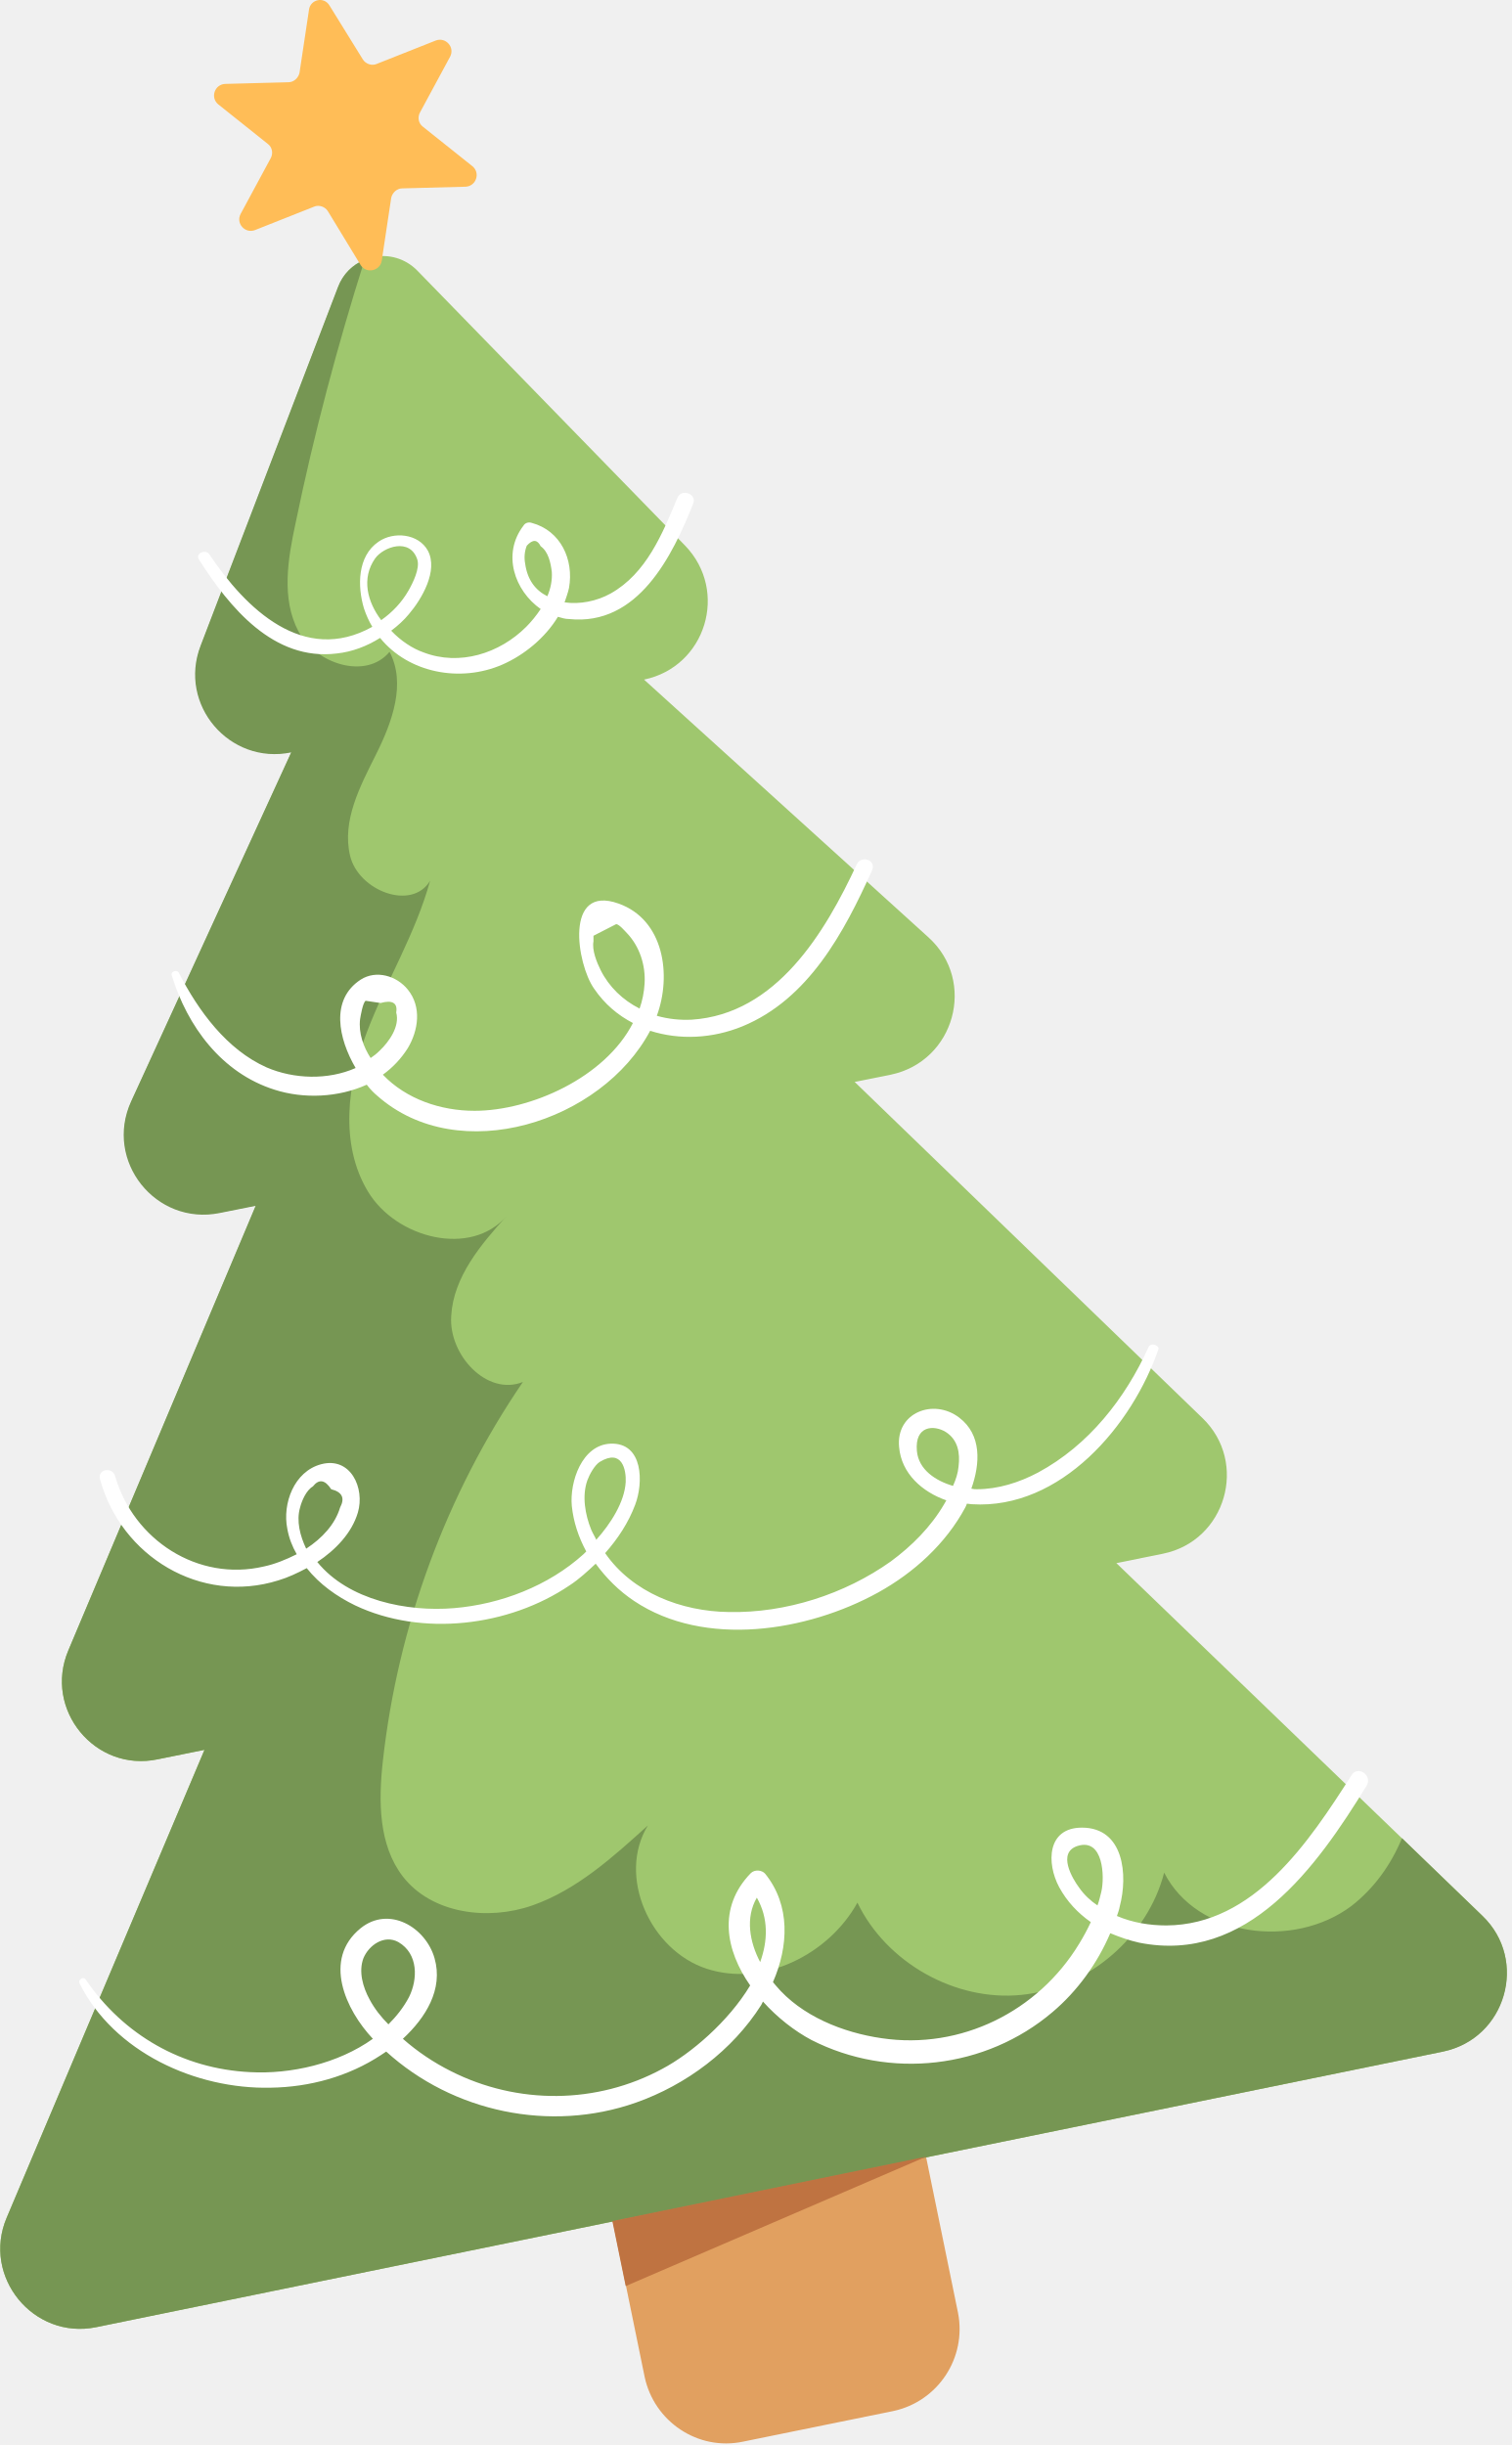
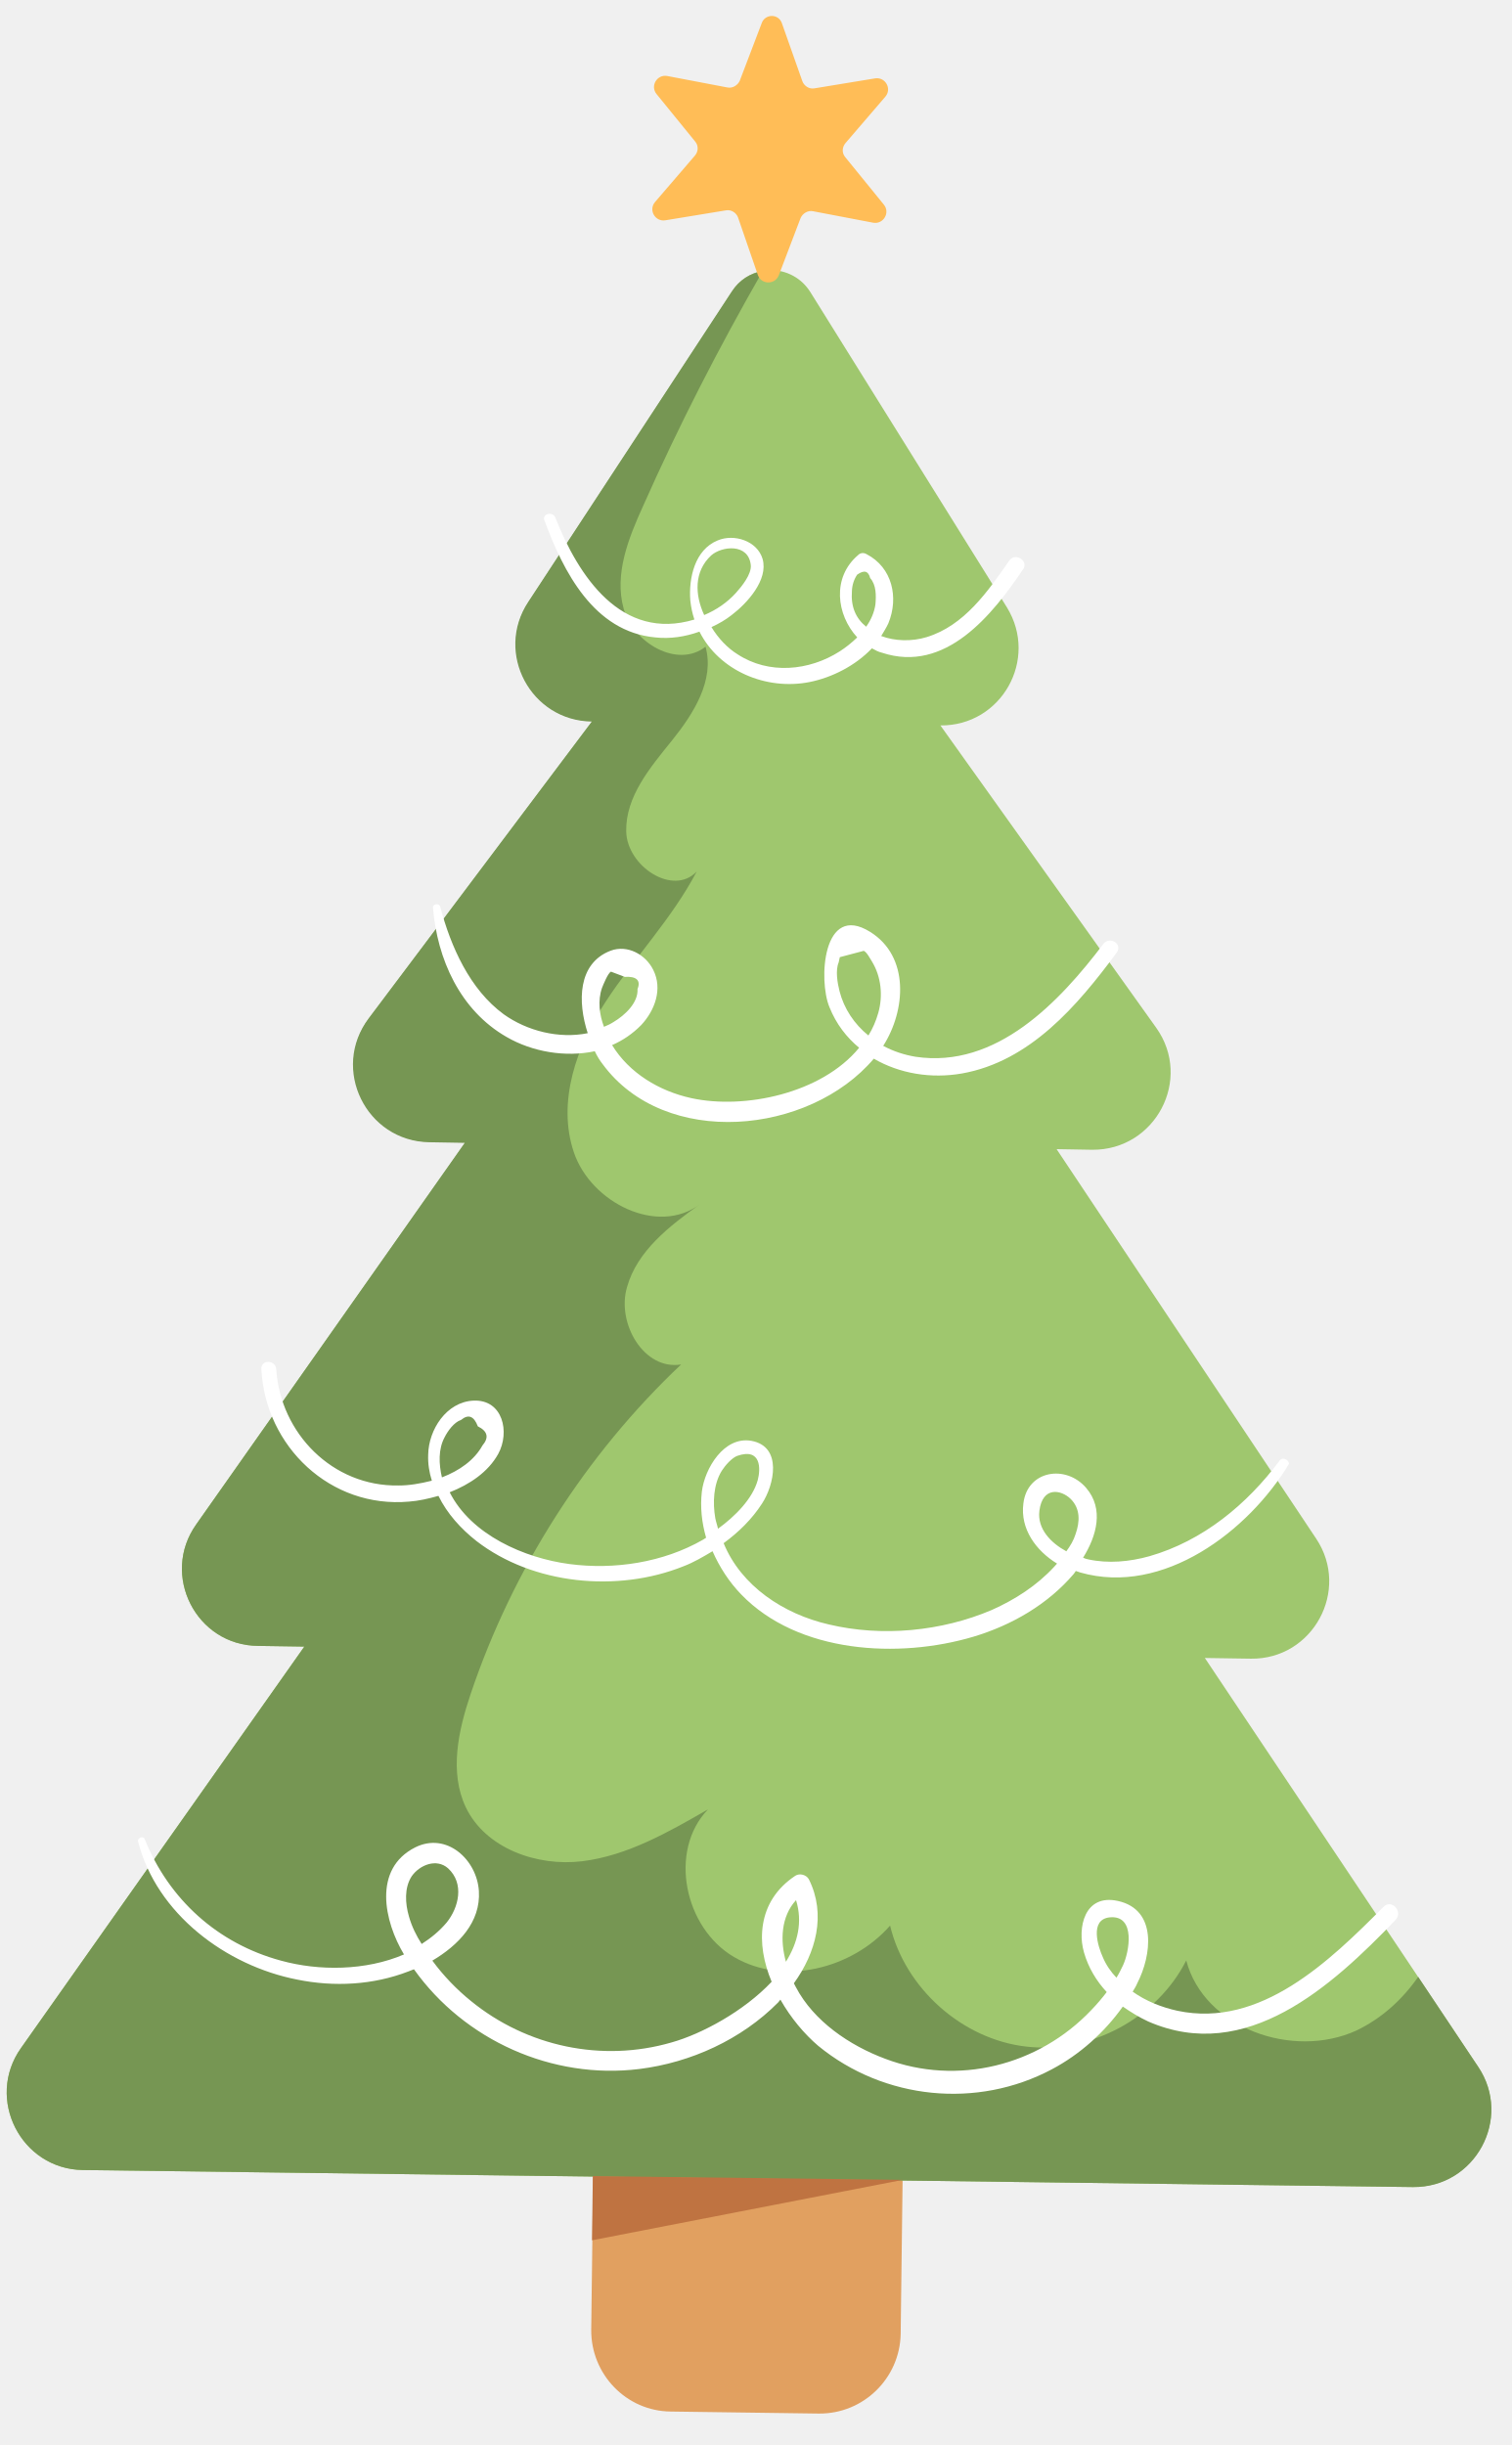
<svg xmlns="http://www.w3.org/2000/svg" width="272" height="440" viewBox="0 0 272 440" fill="none">
  <g clip-path="url(#clip0_3526_5033)">
-     <path d="M139.7 331.3L112.7 336.8C104.6 338.5 99.4 346.4 101 354.5L116 427.7C117.7 435.8 125.6 441.1 133.7 439.4L160.7 433.9C168.8 432.2 174 424.3 172.4 416.2L157.4 343C155.8 334.8 147.8 329.6 139.7 331.3Z" fill="#E1A060" />
-     <path d="M266.7 344.7L200.9 281.3L209.3 279.6C220.6 277.3 224.7 263.2 216.4 255.2L153.8 194.7L160.3 193.4C171.8 191 175.8 176.6 167.1 168.7L115.9 122.3C127 120 131.2 106.4 123.3 98.2L75.1 48.7C70.7 44.2 63.1 45.7 60.9 51.6L36.2 116.1C32.1 126.7 41.4 137.6 52.5 135.3L23.7 198.1C18.8 208.8 28.1 220.5 39.6 218.2L46.1 216.9L12.3 297C7.8 307.6 17.1 319 28.4 316.6L36.8 314.9L1.2 399.1C-3.3 409.7 6 421.1 17.3 418.8L138.5 394L259.7 369.2C271 366.7 275.1 352.7 266.7 344.7Z" fill="#9FC76E" />
-     <path d="M252.3 330.8C250.3 335.6 247.3 339.8 243.2 343C232.8 350.8 215.4 348.6 209.5 337C206.5 348.6 195.8 357.8 183.8 359C171.9 360.2 159.5 353.2 154.3 342.4C149.1 351.8 137.3 357.6 127.2 354.3C117 351 111 337.6 116.6 328.5C110.3 334.2 103.8 340.1 95.8 342.9C87.8 345.7 77.7 344.4 72.5 337.7C68.1 332 68.1 324.1 68.9 316.9C71.6 292.6 80.3 268.9 94.1 248.7C87.6 251.3 80.7 243.8 81.2 236.8C81.6 229.8 86.5 224 91.2 218.8C84.8 226.3 71.3 222.9 66.2 214.4C61.1 205.9 62.5 195 66 185.8C69.5 176.6 74.8 168 77.4 158.5C74.1 164 64.5 160.3 63 154C61.5 147.7 64.8 141.5 67.7 135.7C70.6 129.9 73.1 123 70.1 117.3C65.9 122.4 56.8 119.5 53.7 113.6C50.6 107.7 51.8 100.6 53.2 94.1C56.5 78.1 60.7 62.3 65.6 46.8C63.5 47.6 61.7 49.3 60.8 51.7L36.1 116.2C32 126.8 41.3 137.7 52.4 135.4L23.6 198.2C18.7 208.9 28 220.6 39.5 218.3L46 217L12.3 297C7.8 307.6 17.1 319 28.4 316.6L36.8 314.9L1.2 399.1C-3.3 409.7 6 421.1 17.3 418.8L138.5 394L259.7 369.2C271 366.9 275.1 352.8 266.8 344.8L252.3 330.8Z" fill="#769653" />
-     <path d="M166.7 388.1L112.6 411.4L110.2 399.7L166.7 388.1Z" fill="#BF7341" />
-     <path d="M121.9 89.6C119.2 96.1 116.3 103.2 109.9 106.8C107.4 108.2 104.3 108.8 101.6 108.4C101.9 107.5 102.2 106.7 102.4 105.8C103.3 100.7 100.9 95.5 95.7 94.1C95.1 93.9 94.5 94.1 94.2 94.6C90.3 99.7 92.6 106.3 97.3 109.6C96.5 110.8 95.6 111.9 94.7 112.8C89.9 117.6 82.7 119.9 76.2 117.4C74.2 116.7 72.1 115.3 70.4 113.5C71.6 112.6 72.7 111.6 73.6 110.5C75.9 107.8 78.9 102.7 77 99.1C75.3 96 70.8 95.6 68.1 97.5C64.3 100.1 64.3 105.5 65.5 109.5C65.9 110.7 66.4 111.8 67 112.8C54.6 119.7 44.2 109.5 37.7 99.8C37 98.7 35.1 99.6 35.8 100.7C41.3 109.3 49.2 119 60.6 117.6C63.4 117.3 66 116.3 68.4 114.8C73.5 121.1 82.8 122.9 90.4 119.6C94.3 117.9 98.1 114.8 100.4 111C101.1 111.2 101.7 111.4 102.4 111.4C114.8 112.7 121 100.1 124.8 90.5C125.3 88.8 122.6 87.9 121.9 89.6ZM67.5 100.5C69 98.4 73.8 96.7 75.1 100.7C75.6 102.3 74.3 104.9 73.5 106.3C72.3 108.4 70.6 110.2 68.6 111.6C66.1 108.3 65 104.1 67.5 100.5ZM94.5 101.4C94.3 100.3 94.4 99.2 94.8 98.2C95.9 97 96.7 97.1 97.3 98.3C98.7 99.3 99.1 101.3 99.3 102.9C99.4 104.4 99.1 105.9 98.5 107.3C96.3 106.2 94.9 104.3 94.5 101.4Z" fill="white" />
-     <path d="M154.2 155.5C148.5 167.8 139.7 182.5 124.5 183.5C122.4 183.6 120.3 183.4 118.2 182.8C120.9 175.5 119.5 165.5 111.3 162.6C101.5 159.1 103.8 173.5 106.9 177.9C108.8 180.7 111.2 182.7 113.9 184.1C108.9 193.9 95.5 199.9 85.4 199.9C79.3 199.9 73.1 197.8 68.9 193.4C70.7 192.1 72.2 190.5 73.4 188.6C75.3 185.4 75.9 181.2 73.4 178.1C71.4 175.6 67.7 174.5 64.9 176.3C59.4 179.9 60.9 186.9 64 192.2C59 194.4 52.9 194.2 48 192.1C40.8 188.9 35.7 181.9 32.2 175.1C31.9 174.4 30.7 174.8 30.9 175.5C33.7 184.7 39.9 193.1 49.4 196.1C54.7 197.8 60.9 197.5 66 195.2C66.6 196 67.3 196.7 67.9 197.2C82.6 210.2 108.3 201.9 117 185.5C122.3 187.2 128.2 186.9 133.6 184.7C145.5 179.8 151.9 167.8 156.9 156.7C157.8 154.7 155 153.9 154.2 155.5ZM64.8 183.4C64.9 182.8 65.3 180.4 65.8 180.1C66.7 180.2 67.6 180.4 68.5 180.5C70.6 179.9 71.6 180.5 71.3 182.2C72 184.7 70 187.5 68.3 189.1C67.8 189.6 67.3 190 66.7 190.4C65.4 188.4 64.5 185.9 64.8 183.4ZM108.1 174.6C107.4 173.2 106.5 171 106.8 169.4C106.8 169.1 106.8 168.7 106.8 168.4C108.2 167.7 109.5 167 110.9 166.3C111.5 166.4 112.4 167.5 112.8 167.9C115.1 170.3 116.2 173.7 116 177C115.9 178.6 115.6 180.1 115.1 181.5C112.1 180 109.6 177.6 108.1 174.6Z" fill="white" />
-     <path d="M206.7 242.4C202.5 251.7 195.9 260.1 186.8 265C183.4 266.8 179.6 268 175.8 268C175.5 268 175.2 268 174.8 267.9C176.4 263.4 176.7 258.2 172.6 255.1C168 251.6 161.2 254.2 161.8 260.4C162.2 265.2 166 268.5 170.3 270C170.2 270.2 170 270.5 169.9 270.7C167.5 274.8 164.1 278.2 160.3 281C152 286.9 141.4 290.3 131.2 290.1C122.6 290 113.8 286.6 108.9 279.5C111.2 276.9 113.1 274 114.3 270.8C115.8 266.9 115.8 259.6 109.9 259.8C104.7 260 102.5 266.7 102.9 271C103.2 273.9 104.1 276.6 105.5 279.2C105.3 279.4 105.1 279.6 105 279.7C98.7 285.4 90.1 288.7 81.7 289.4C73.3 290.1 62.7 288 57.1 281.1C60.4 278.9 63.3 275.9 64.4 272.2C65.7 267.8 63.1 262.1 57.8 263.5C52.9 264.8 50.8 270.6 51.7 275.1C52 276.8 52.6 278.3 53.4 279.7C51.4 280.7 49.4 281.5 47.5 281.9C35.6 284.7 24 277.1 20.7 265.6C20.2 263.9 17.5 264.4 18 266.2C21.8 280.1 36.1 288.8 50.1 284.4C51.8 283.9 53.5 283.1 55.2 282.2C57.5 285.1 60.6 287.3 63.9 288.9C75.9 294.6 91.6 292.7 102.5 285.3C104.2 284.2 105.7 282.8 107.2 281.4C109.1 284 111.4 286.3 114.1 288.1C126.8 296.6 145.3 293.6 158 286.6C164.5 283 170.2 277.8 173.7 271.3C173.8 271.1 173.9 270.9 174 270.6C174.3 270.6 174.6 270.7 174.9 270.7C190.9 271.7 203.8 256.5 208.5 242.7C208.4 242 207.1 241.6 206.7 242.4ZM54 271.3C54.3 270.1 55.1 268.2 56.3 267.5C57.4 266.1 58.5 266.3 59.6 268C61.6 268.5 62.1 269.6 61.2 271.3C60.3 274.3 58 276.8 55.1 278.7C54 276.4 53.3 273.7 54 271.3ZM106.4 275.3C105.3 272.6 104.7 269.2 105.7 266.4C106.1 265.3 107 263.7 107.9 263.1C112 260.6 112.7 264.6 112.6 266.7C112.4 270.3 109.9 274.2 107.3 277.1C107.1 276.6 106.7 276 106.4 275.3ZM165 261.1C164.6 256.5 168.1 256.4 170.2 257.7C172.4 259.1 172.8 261.5 172.5 263.9C172.4 265.1 172 266.3 171.5 267.4C168.4 266.5 165.3 264.5 165 261.1Z" fill="white" />
-     <path d="M243.2 319.5C235.6 331.4 225.7 346.4 209.9 346.5C206.9 346.5 203.8 346 201 344.8C201.2 344.2 201.4 343.7 201.5 343.1C203 337.5 202.3 328.9 194.7 328.9C188.4 328.9 188.3 335.3 190.6 339.6C192 342.2 194 344.3 196.3 345.9C195.7 347.2 195 348.5 194.2 349.8C186.8 362 172.9 368.9 158.7 366.8C151.7 365.8 144.2 362.8 139.6 357.3C139.4 357.1 139.3 356.9 139.1 356.7C141.9 350.3 142.3 342.9 137.7 337.2C137.1 336.5 135.8 336.4 135.1 337.1C129.1 343.3 130.6 351 135 357.3C131.1 363.8 124.3 369.6 119.2 372.3C107.4 378.7 93.1 378.8 81.1 372.7C78.1 371.2 75.1 369.2 72.5 366.9C76.6 363.1 79.8 358 78.2 352.4C76.6 346.8 70 342.9 64.9 347C58 352.6 62.2 361.7 67.1 366.9C60.8 371.4 52.3 373.3 45 372.9C32.8 372.3 22.2 366.2 15.4 356.2C15 355.6 14 356.3 14.3 356.9C20.5 369.3 35.2 376 48.7 375.7C55.7 375.6 62.7 373.7 68.6 369.8C68.9 369.6 69.2 369.4 69.5 369.2C81.5 380.1 99 383.8 114.4 378.4C123.5 375.2 131.8 369 137 360.8C137.1 360.6 137.2 360.4 137.3 360.2C139.9 363.1 143 365.5 146 367.1C160.1 374.3 177.4 372.3 189.4 362.1C193.9 358.3 197.5 353.3 199.8 347.9C201.5 348.6 203.2 349.2 205 349.6C224.5 353.5 237 335.9 245.9 321.4C247.1 319.5 244.3 317.6 243.2 319.5ZM66.5 359.8C65.3 357.6 64.5 354.8 65.4 352.4C66.4 350 69.2 348.1 71.7 349.5C75.3 351.6 75.2 356.2 73.6 359.4C72.6 361.3 71.3 362.9 69.9 364.3C68.6 363 67.4 361.5 66.5 359.8ZM136.2 341.5C138.3 345.2 138.2 349.2 136.8 353.1C134.9 349.5 134.1 345.1 136.2 341.5ZM194.2 339.7C193 338.1 190.2 333.4 193.9 332.2C198.6 330.7 198.8 337.8 198.2 340.4C198 341.2 197.8 342.1 197.5 342.9C196.3 342.1 195.1 341 194.2 339.7Z" fill="white" />
-     <path d="M59.3 1L65.3 10.7C65.8 11.5 66.9 11.9 67.8 11.5L78.4 7.3C80.2 6.6 81.9 8.5 81 10.2L75.6 20.2C75.1 21.1 75.3 22.2 76.1 22.8L85 29.9C86.5 31.1 85.7 33.5 83.8 33.6L72.4 33.9C71.4 33.9 70.6 34.7 70.4 35.6L68.7 46.9C68.4 48.8 65.9 49.3 64.9 47.7L59 38C58.5 37.2 57.4 36.8 56.5 37.2L45.9 41.4C44.1 42.1 42.4 40.2 43.3 38.5L48.7 28.5C49.2 27.6 49 26.5 48.2 25.9L39.3 18.8C37.8 17.6 38.6 15.2 40.5 15.1L51.9 14.8C52.9 14.8 53.7 14 53.9 13.1L55.6 1.8C55.8 -0.1 58.3 -0.7 59.3 1Z" fill="#FFBD57" />
+     <path d="M148.665 333.025L122.007 332.66C114 332.598 107.456 338.995 107.3 346.982L106.396 419.271C106.334 427.278 112.71 433.916 120.718 433.978L147.375 434.343C155.382 434.405 161.926 428.008 162.083 420.021L162.986 347.732C163.163 339.651 156.672 333.087 148.665 333.025Z" fill="#E1A060" />
+     <path d="M265.96 371.862L216.822 298.369L225.113 298.493C236.269 298.647 243.05 286.163 236.853 276.89L190.142 206.798L196.554 206.909C207.92 207.01 214.668 194.221 208.072 184.96L169.232 130.547C180.199 130.66 186.972 118.669 181.194 109.289L145.829 52.563C142.596 47.403 135.103 47.254 131.807 52.379L95.167 108.263C89.107 117.438 95.652 129.659 106.619 129.772L66.453 183.204C59.616 192.309 65.997 205.286 77.342 205.482L83.755 205.592L35.297 274.348C28.859 283.441 35.302 296.135 46.478 296.194L54.77 296.318L3.766 368.579C-2.673 377.672 3.77 390.366 14.926 390.52L134.61 392.05L254.295 393.58C265.492 393.545 272.253 381.155 265.96 371.862Z" fill="#9FC76E" />
+     <path d="M255.212 355.755C252.332 359.88 248.631 363.232 244.096 365.412C232.657 370.643 216.661 364.978 213.474 352.796C208.248 363.144 196.237 369.636 184.646 368.298C173.149 366.98 162.87 357.808 160.179 346.527C153.327 354.341 140.977 357.393 132.109 352.192C123.146 346.97 120.236 333.067 127.405 325.618C120.274 329.708 112.914 333.946 104.774 334.945C96.635 335.943 87.355 332.633 83.82 325.228C80.835 318.933 82.463 311.465 84.703 304.823C92.262 282.408 105.37 261.796 122.578 245.544C115.898 246.663 110.92 238.151 112.835 231.637C114.656 225.102 120.483 220.629 125.998 216.681C118.402 222.453 106.341 216.457 103.271 207.37C100.202 198.284 103.771 188.269 108.975 180.293C114.18 172.317 120.962 165.279 125.378 156.834C121.125 161.354 112.812 155.878 112.692 149.613C112.572 143.348 116.969 138.167 120.906 133.282C124.843 128.397 128.628 122.389 126.966 116.382C121.945 120.338 113.94 115.722 112.225 109.505C110.511 103.289 113.108 96.825 115.771 90.968C122.187 76.523 129.413 62.452 137.24 48.809C135.089 49.133 133.038 50.369 131.692 52.452L95.052 108.337C88.992 117.512 95.537 129.733 106.504 129.846L66.338 183.278C59.501 192.383 65.882 205.36 77.227 205.555L83.64 205.666L35.297 274.348C28.859 283.441 35.302 296.135 46.478 296.194L54.77 296.318L3.766 368.579C-2.673 377.672 3.77 390.366 14.926 390.52L134.61 392.05L254.295 393.58C265.451 393.734 272.232 381.25 266.034 371.977L255.212 355.755Z" fill="#769653" />
+     <path d="M162.484 392.283L106.541 403.162L106.683 391.607L162.484 392.283Z" fill="#BF7341" />
+     <path d="M181.642 100.871C177.751 106.459 173.546 112.573 166.754 114.658C164.102 115.466 161.048 115.394 158.578 114.46C159.047 113.671 159.496 112.976 159.87 112.167C161.772 107.531 160.575 102.121 155.947 99.726C155.421 99.413 154.813 99.479 154.426 99.889C149.689 103.907 150.503 110.62 154.266 114.708C153.262 115.678 152.185 116.532 151.149 117.198C145.622 120.746 138.342 121.437 132.712 117.734C130.966 116.66 129.269 114.904 128.033 112.852C129.353 112.249 130.599 111.53 131.676 110.675C134.407 108.597 138.294 104.394 137.239 100.599C136.271 97.318 132.1 96.013 129.156 97.253C125.028 98.928 123.915 104.032 124.225 108.061C124.356 109.278 124.602 110.421 124.963 111.49C111.819 115.457 104.09 103.672 99.944 93.163C99.509 91.979 97.527 92.438 97.962 93.622C101.389 102.885 106.859 113.683 117.924 114.709C120.633 115.002 123.297 114.592 125.874 113.669C129.397 120.675 137.818 124.293 145.683 122.74C149.72 121.936 153.951 119.789 156.908 116.67C157.529 117.004 158.055 117.316 158.716 117.461C170.17 121.245 178.628 110.611 184.198 102.319C185.021 100.815 182.654 99.408 181.642 100.871ZM127.97 99.965C129.821 98.289 134.709 97.671 135.114 101.72C135.257 103.336 133.492 105.526 132.447 106.684C130.88 108.422 128.902 109.774 126.723 110.685C125.04 107.05 124.865 102.853 127.97 99.965ZM153.309 106.38C153.346 105.298 153.668 104.279 154.252 103.416C155.539 102.509 156.275 102.768 156.594 104.026C157.712 105.26 157.678 107.233 157.537 108.787C157.323 110.225 156.73 111.581 155.874 112.781C154.021 111.288 153.089 109.203 153.309 106.38Z" fill="white" />
+     <path d="M198.597 169.824C190.674 180.277 179.326 192.36 164.751 190.173C162.745 189.835 160.801 189.213 158.94 188.213C162.996 181.868 163.734 172.127 156.579 167.695C148.036 162.367 147.243 176.454 149.267 181.252C150.486 184.291 152.343 186.676 154.607 188.556C147.861 196.79 133.957 199.701 124.409 197.619C118.643 196.362 113.215 193.1 110.151 188.075C112.12 187.217 113.868 186.013 115.394 184.464C117.849 181.831 119.282 177.984 117.557 174.538C116.182 171.763 112.911 169.961 109.893 171.085C103.952 173.355 103.928 180.282 105.766 185.931C100.586 186.98 94.861 185.534 90.661 182.539C84.514 178.03 81.135 170.362 79.228 163.213C79.089 162.489 77.872 162.62 77.917 163.323C78.668 172.597 82.798 181.815 91.16 186.609C95.82 189.308 101.743 190.302 107.038 189.179C107.441 190.059 107.958 190.865 108.422 191.461C119.64 206.779 145.645 204.229 157.249 190.518C161.909 193.217 167.548 194.149 173.106 193.182C185.366 191.002 193.888 180.977 200.902 171.514C202.165 169.809 199.683 168.476 198.597 169.824ZM108.336 177.777C108.554 177.23 109.426 175.044 109.961 174.863C110.791 175.143 111.601 175.518 112.431 175.798C114.54 175.663 115.361 176.436 114.727 177.982C114.874 180.489 112.406 182.724 110.47 183.886C109.894 184.256 109.339 184.531 108.689 184.785C107.872 182.627 107.537 180.078 108.336 177.777ZM151.082 178.38C150.708 176.912 150.311 174.647 150.924 173.196C150.986 172.913 151.069 172.535 151.13 172.251C152.598 171.878 153.971 171.484 155.439 171.111C155.985 171.329 156.61 172.554 156.905 173.015C158.585 175.757 158.924 179.198 158.055 182.277C157.631 183.769 157.038 185.125 156.277 186.345C153.75 184.309 151.881 181.525 151.082 178.38Z" fill="white" />
+     <path d="M230.32 262.791C224.434 270.717 216.464 277.298 206.851 280.055C203.266 281.056 199.427 281.407 195.835 280.624C195.551 280.562 195.267 280.501 194.91 280.324C197.35 276.399 198.705 271.545 195.468 267.77C191.84 263.514 184.876 264.57 184.166 270.555C183.555 275.175 186.467 279.078 190.223 281.382C190.087 281.55 189.837 281.792 189.701 281.961C186.587 285.342 182.672 287.856 178.503 289.72C169.441 293.587 158.72 294.617 149.119 292.326C141.01 290.459 133.391 285.432 130.222 277.71C132.932 275.726 135.326 273.376 137.12 270.599C139.341 267.221 140.846 260.32 135.227 259.293C130.27 258.411 126.81 264.291 126.302 268.439C125.988 271.242 126.282 273.98 127.07 276.726C126.84 276.874 126.609 277.022 126.494 277.096C119.364 281.186 110.554 282.533 102.469 281.464C94.384 280.395 84.797 276.226 80.924 268.549C84.497 267.149 87.857 264.911 89.659 261.64C91.795 257.748 90.512 251.824 85.213 252.055C80.313 252.275 77.132 257.325 77.056 261.764C76.989 263.433 77.248 264.975 77.715 266.463C75.618 266.996 73.563 267.34 71.684 267.327C59.858 267.522 50.458 257.947 49.708 246.396C49.586 244.686 46.931 244.602 47.032 246.407C47.76 260.33 59.486 271.501 73.627 270.226C75.337 270.104 77.109 269.698 78.902 269.197C80.478 272.413 82.956 275.131 85.746 277.324C95.915 285.185 111.148 286.624 122.977 281.874C124.811 281.185 126.517 280.17 128.224 279.156C129.484 282.005 131.184 284.654 133.366 286.912C143.62 297.564 161.727 298.54 175.175 294.54C182.062 292.476 188.521 288.735 193.169 283.311C193.305 283.143 193.441 282.974 193.597 282.711C193.881 282.773 194.144 282.929 194.427 282.991C209.347 287.233 224.674 275.523 231.96 263.446C232.01 262.763 230.863 262.117 230.32 262.791ZM80.013 258.646C80.544 257.573 81.692 255.942 82.971 255.528C84.299 254.431 85.298 254.846 85.987 256.68C87.775 257.565 88.021 258.708 86.82 260.129C85.351 262.78 82.661 264.669 79.528 265.868C78.963 263.467 78.857 260.77 80.013 258.646ZM128.724 273.225C128.241 270.446 128.374 267.108 129.897 264.667C130.501 263.71 131.682 262.382 132.656 262.001C137.047 260.482 136.885 264.408 136.358 266.372C135.427 269.734 132.26 272.906 129.204 275.112C129.118 274.598 128.864 273.948 128.724 273.225ZM187.047 271.876C187.617 267.445 190.946 268.072 192.663 269.733C194.454 271.51 194.338 273.861 193.56 276.068C193.218 277.182 192.593 278.234 191.893 279.171C189.148 277.681 186.63 275.152 187.047 271.876Z" fill="white" />
+     <path d="M248.938 343.197C239.301 352.881 226.852 365.021 211.895 361.859C209.059 361.241 206.231 360.13 203.832 358.418C204.144 357.892 204.436 357.461 204.655 356.914C207.227 351.93 208.337 343.656 201.152 342.089C195.197 340.791 193.784 346.821 195.072 351.36C195.859 354.106 197.317 356.503 199.162 358.49C198.327 359.595 197.397 360.68 196.373 361.744C186.864 371.752 172.302 375.411 159.311 370.499C152.9 368.112 146.428 363.73 143.213 357.583C143.065 357.353 143.011 357.143 142.864 356.913C146.829 351.44 148.732 344.527 145.558 338.19C145.135 337.405 143.927 337.043 143.121 337.56C136.171 342.185 136.003 349.773 138.864 356.635C133.838 361.976 126.215 366.058 120.837 367.559C108.363 371.178 94.824 368.326 84.737 360.087C82.21 358.05 79.787 355.542 77.803 352.832C82.462 350.084 86.538 345.922 86.179 340.299C85.82 334.675 80.385 329.629 74.719 332.453C67.042 336.326 69.137 345.793 72.698 351.719C65.815 354.675 57.388 354.719 50.57 352.837C39.16 349.756 30.397 341.805 26.029 330.951C25.775 330.301 24.685 330.757 24.845 331.386C28.151 344.385 40.667 353.748 53.49 356.246C60.129 357.594 67.137 357.24 73.518 354.769C73.843 354.642 74.168 354.515 74.493 354.388C83.591 367.165 99.372 374.268 115.042 372.337C124.304 371.187 133.428 367.036 140.034 360.356C140.169 360.187 140.305 360.019 140.441 359.851C142.301 363.128 144.737 366.035 147.243 368.166C159.089 377.878 175.855 379.552 189.301 372.382C194.338 369.717 198.771 365.733 202.058 361.102C203.521 362.114 205.005 363.031 206.624 363.78C224.254 371.485 239.697 357.423 251.099 345.55C252.625 344.001 250.369 341.628 248.938 343.197ZM73.594 344.883C72.913 342.556 72.733 339.745 74.079 337.661C75.519 335.599 78.557 334.379 80.632 336.218C83.602 338.945 82.56 343.273 80.388 345.968C79.051 347.558 77.493 348.803 75.881 349.838C74.92 348.341 74.094 346.676 73.594 344.883ZM143.254 341.946C144.477 345.877 143.558 349.637 141.431 353.036C140.377 349.241 140.527 344.917 143.254 341.946ZM198.454 352.196C197.65 350.436 195.971 345.416 199.716 345.044C204.468 344.595 203.194 351.348 202.091 353.682C201.737 354.397 201.363 355.207 200.915 355.901C199.945 354.898 199.037 353.61 198.454 352.196Z" fill="white" />
+     <path d="M140.721 4.215L144.395 14.621C144.702 15.48 145.66 16.085 146.593 15.893L157.479 14.106C159.325 13.816 160.54 15.962 159.339 17.384L152.174 25.724C151.516 26.472 151.478 27.553 152.111 28.285L159.061 36.831C160.232 38.274 158.981 40.378 157.165 40.081L146.326 38.016C145.381 37.81 144.459 38.401 144.085 39.211L140.149 49.543C139.474 51.277 137.008 51.234 136.392 49.516L132.814 39.13C132.506 38.271 131.548 37.666 130.615 37.859L119.729 39.645C117.883 39.936 116.668 37.79 117.869 36.368L125.034 28.027C125.692 27.28 125.73 26.199 125.097 25.466L118.147 16.921C116.976 15.477 118.227 13.373 120.044 13.67L130.882 15.736C131.828 15.942 132.749 15.35 133.123 14.541L137.059 4.209C137.639 2.454 140.126 2.402 140.721 4.215Z" fill="#FFBD57" />
  </g>
  <defs>
    <clipPath id="clip0_3526_5033">
      <rect width="271.1" height="439.7" fill="white" />
    </clipPath>
  </defs>
</svg>
